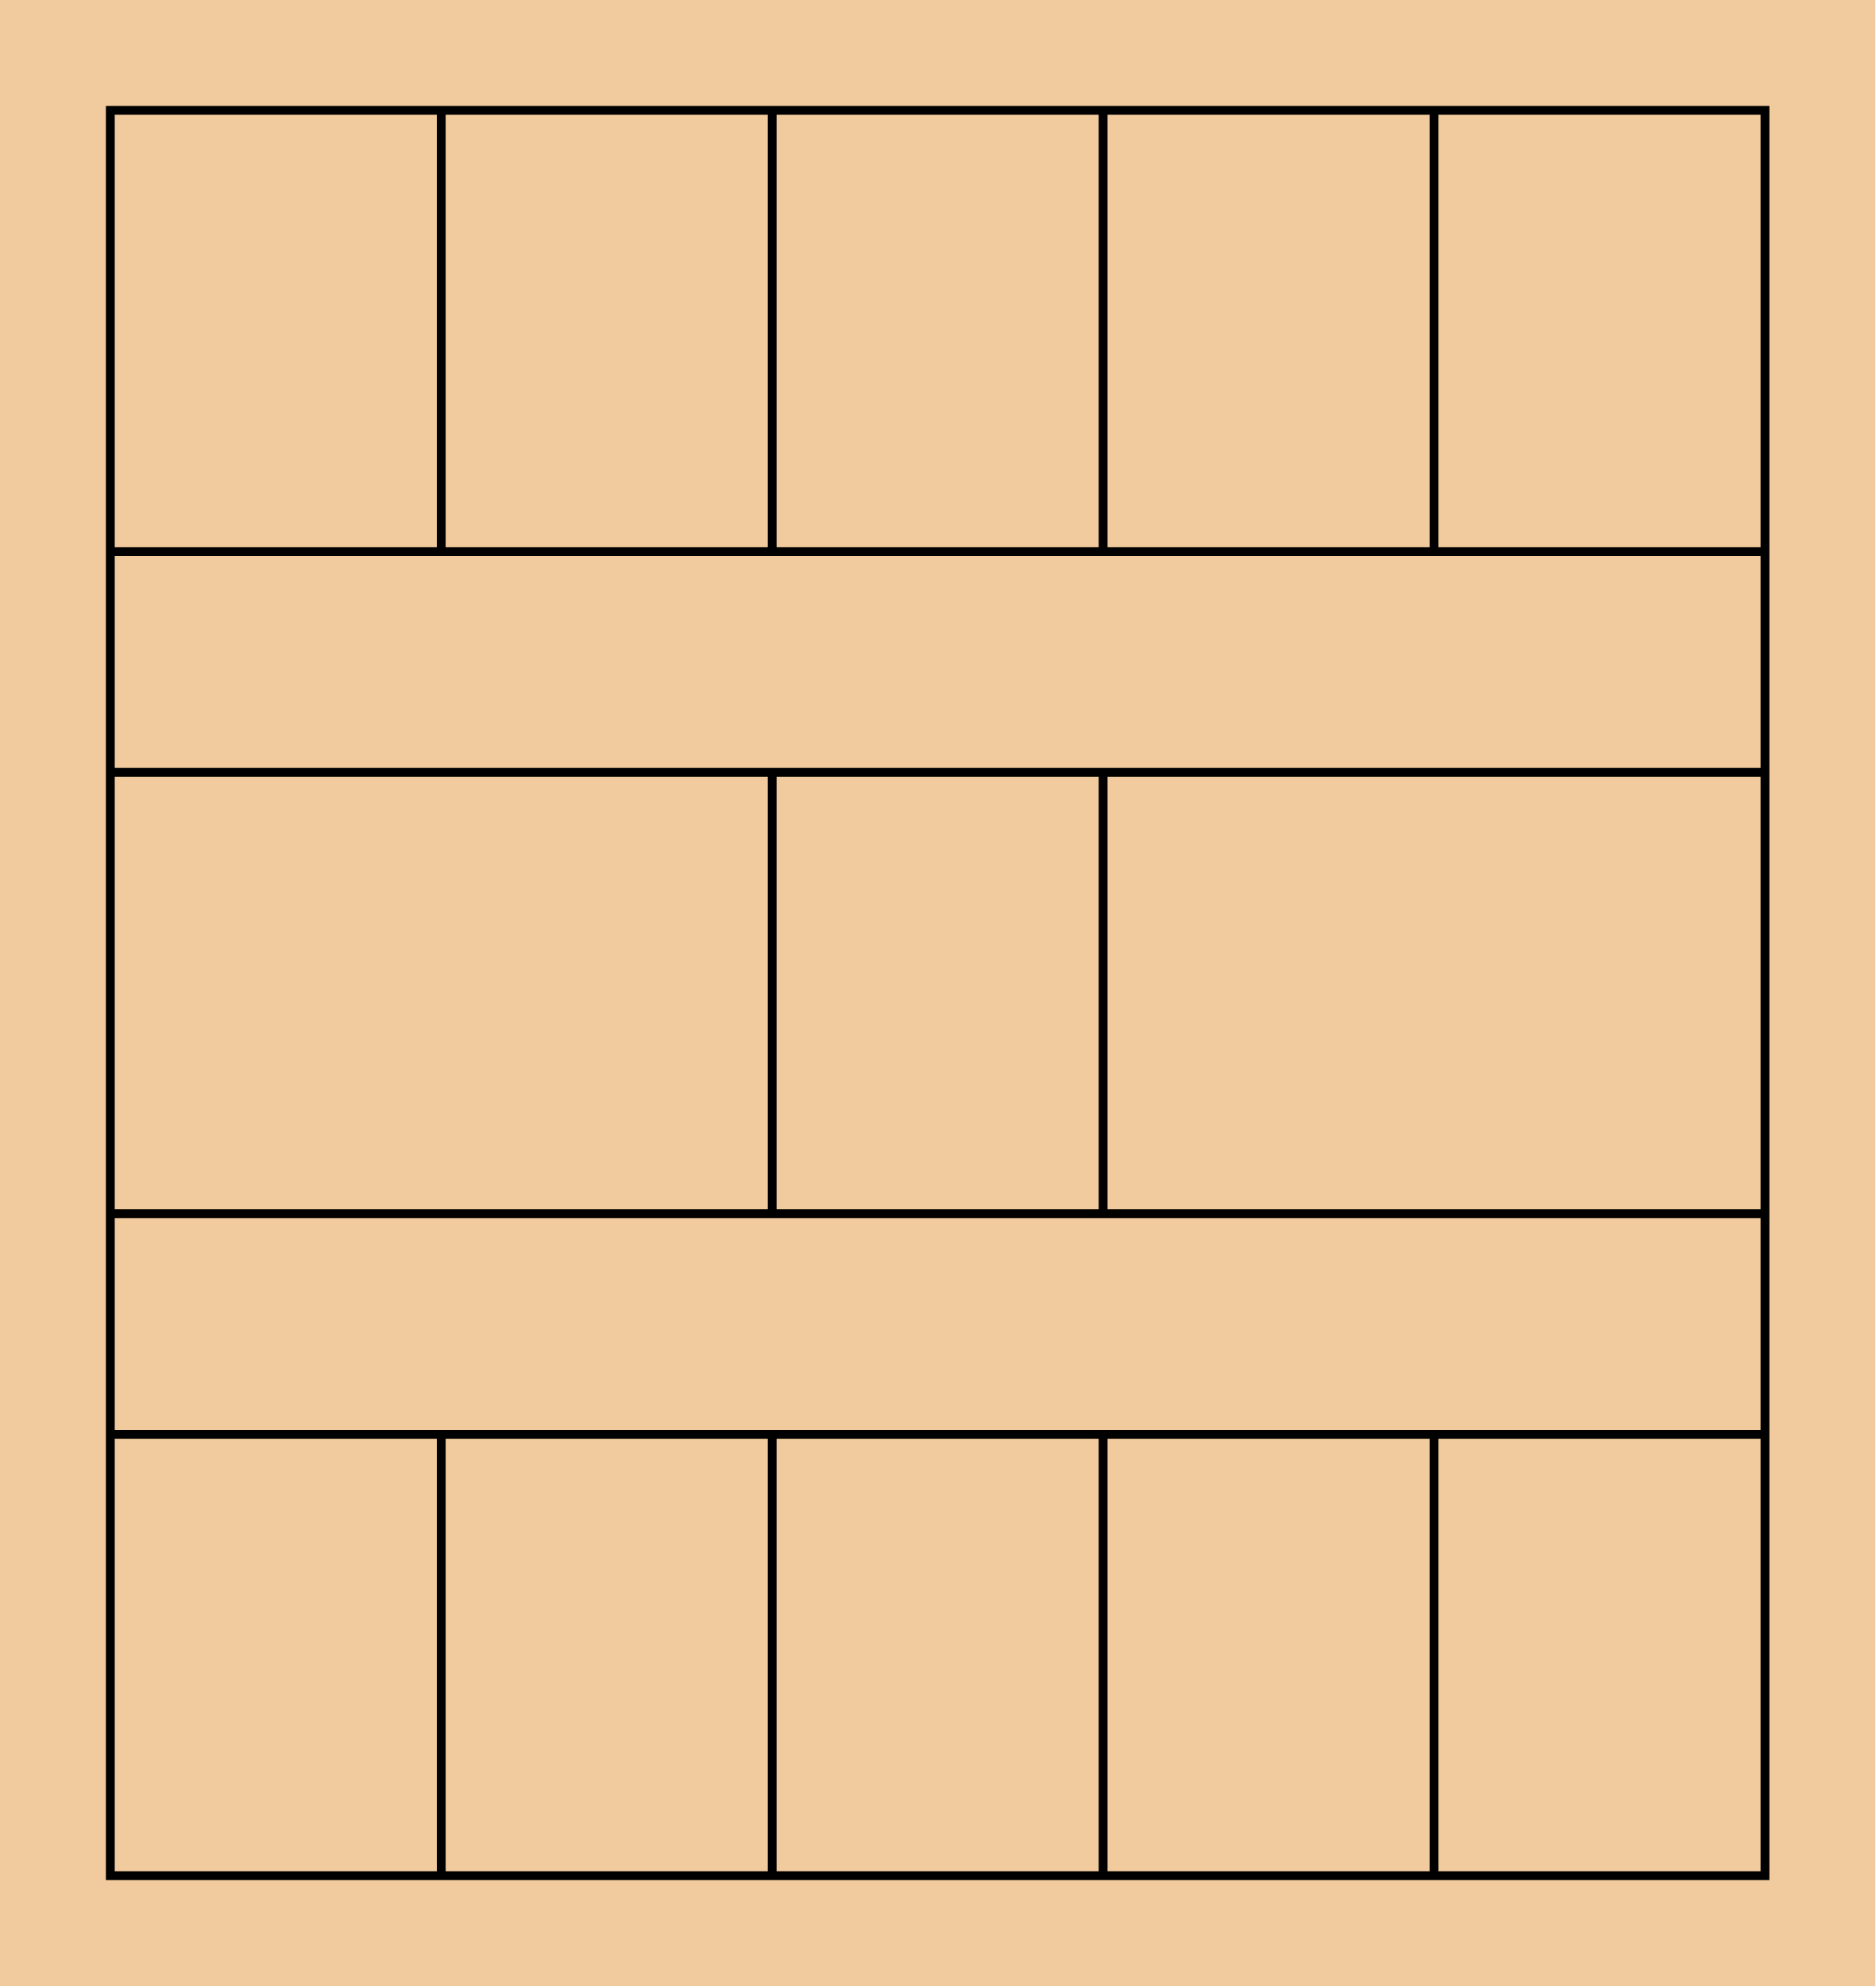
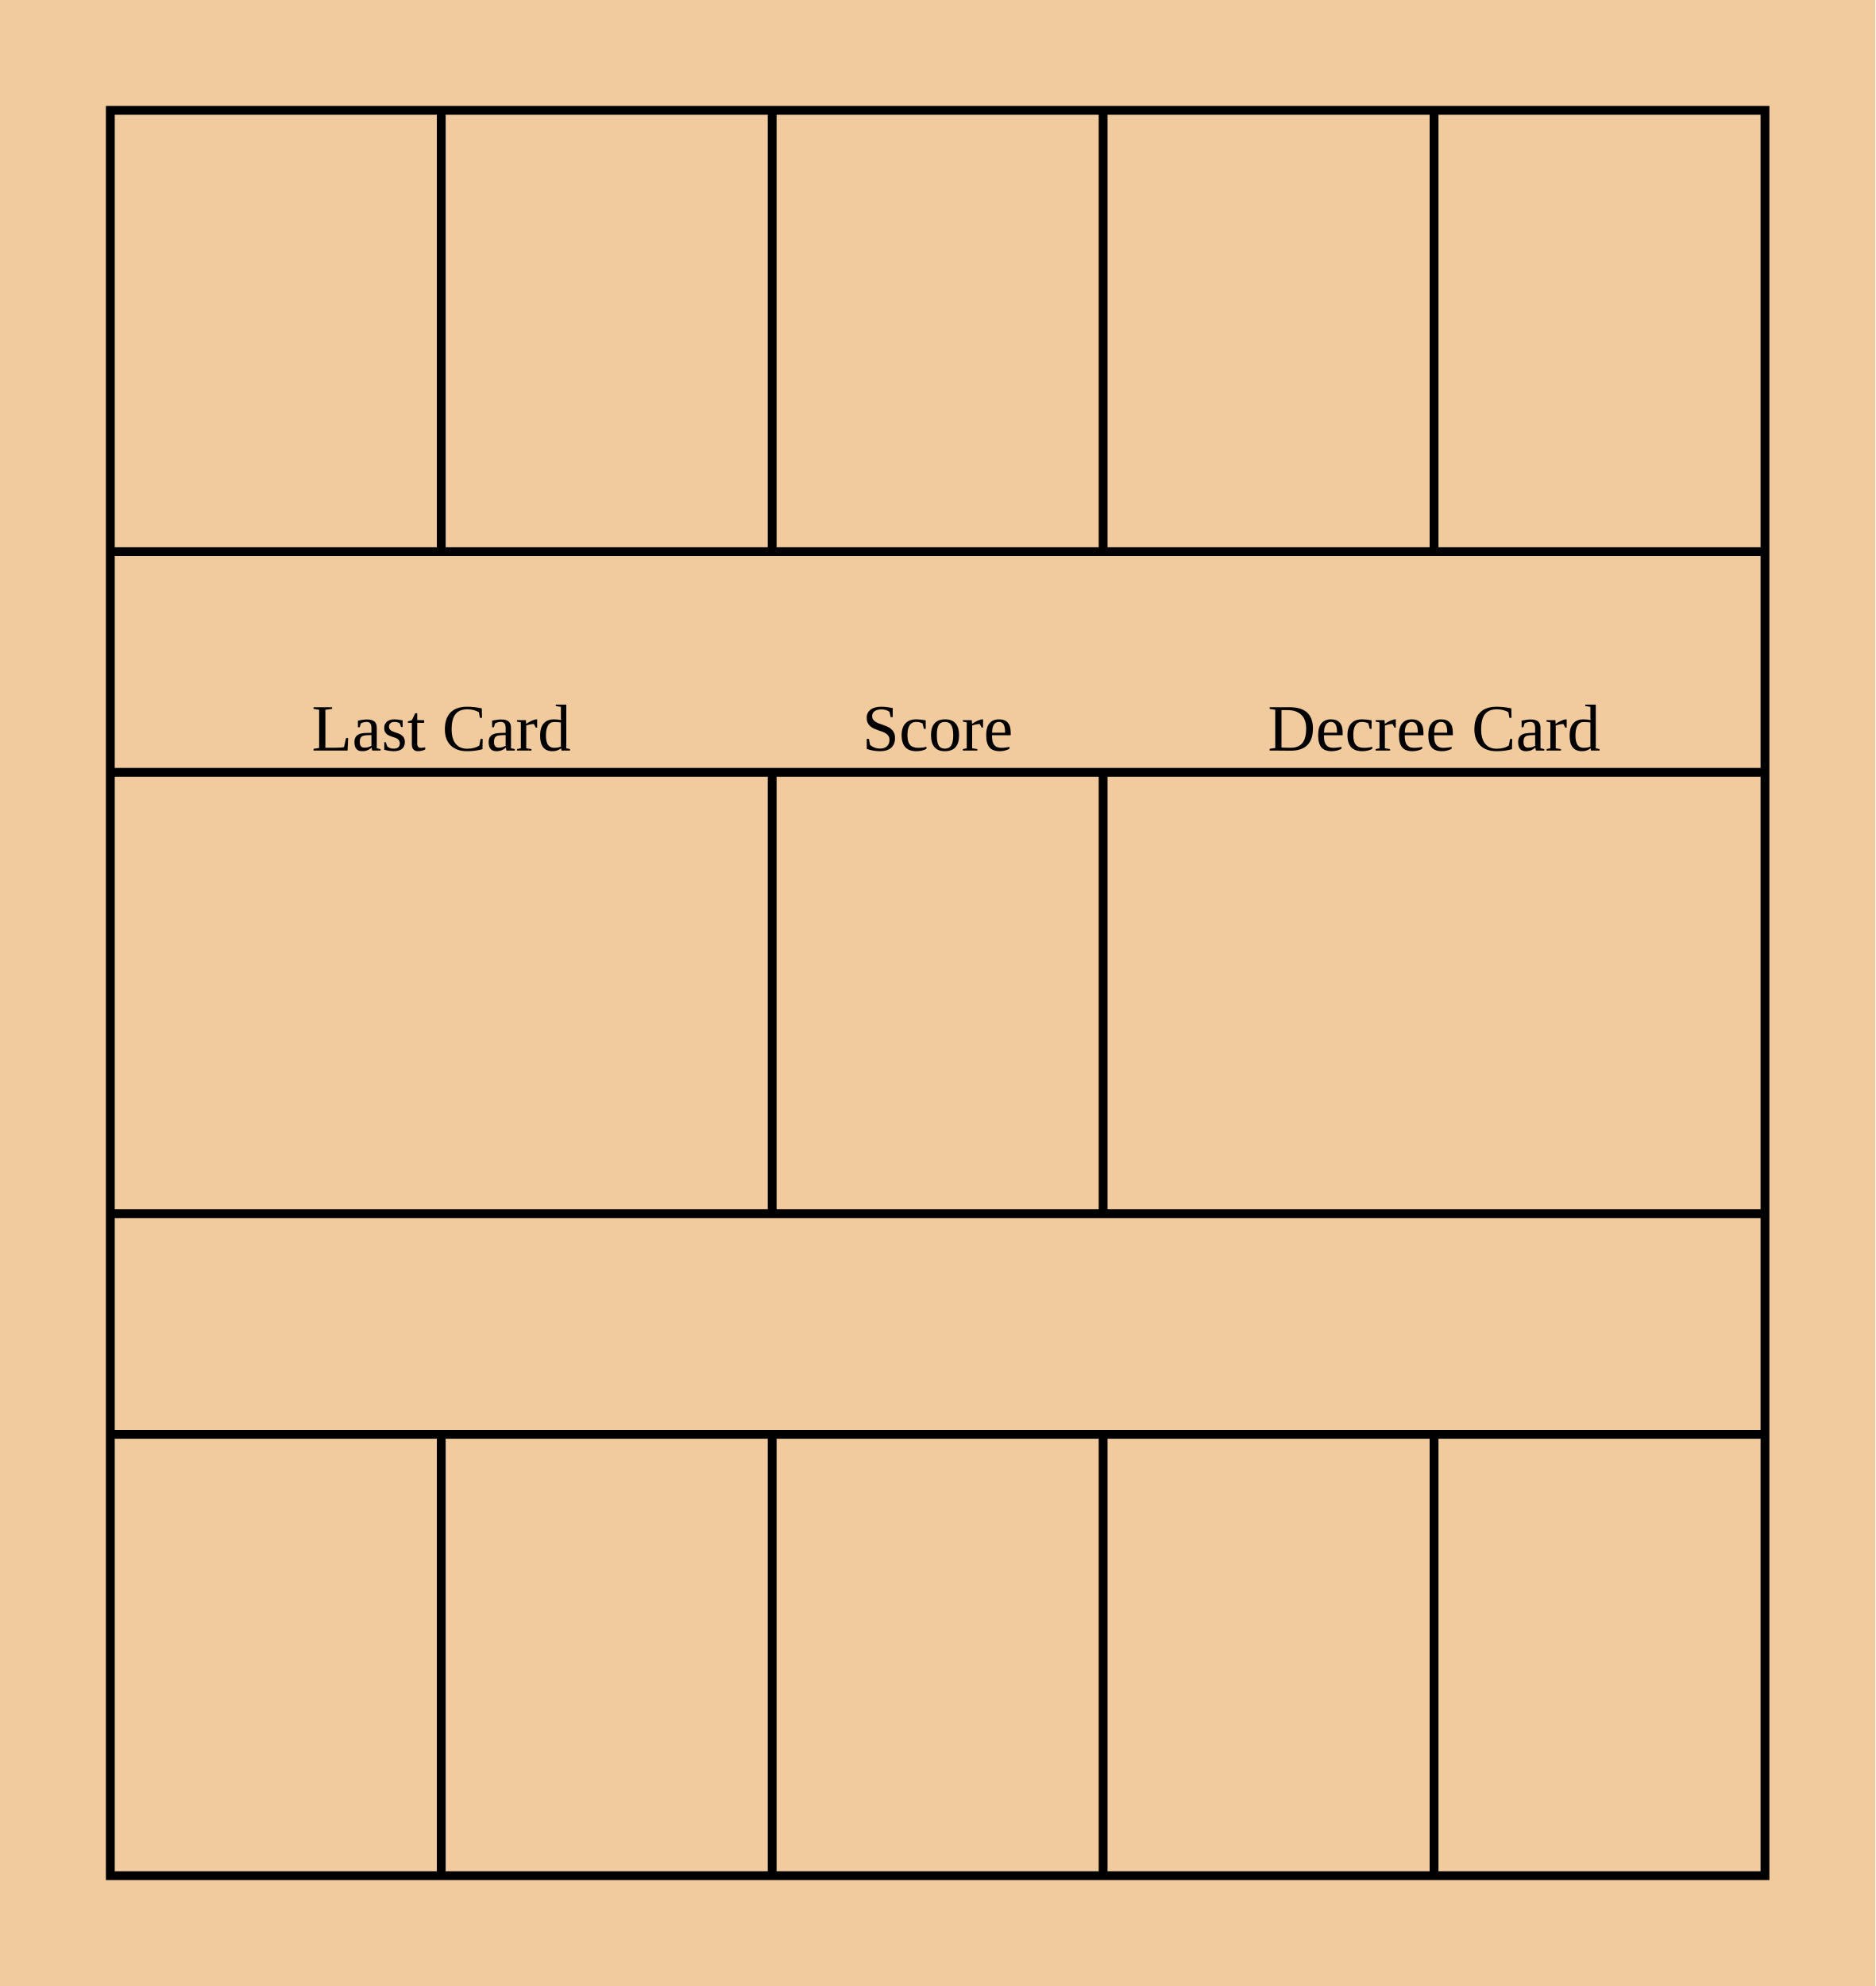
<svg xmlns="http://www.w3.org/2000/svg" viewBox="0 0 850 900">
  <rect x="0" y="0" width="850" height="900" fill="#f1cb9d" />
  <rect x="50" y="50" width="750" height="800" fill="#f1cb9d" stroke="black" stroke-width="4" />
  <line x1="50" y1="250" x2="800" y2="250" stroke="black" stroke-width="4" />
  <line x1="50" y1="650" x2="800" y2="650" stroke="black" stroke-width="4" />
  <line x1="50" y1="350" x2="800" y2="350" stroke="black" stroke-width="4" />
  <line x1="50" y1="550" x2="800" y2="550" stroke="black" stroke-width="4" />
  <line x1="200" y1="50" x2="200" y2="250" stroke="black" stroke-width="4" />
  <line x1="200" y1="650" x2="200" y2="850" stroke="black" stroke-width="4" />
  <line x1="350" y1="50" x2="350" y2="250" stroke="black" stroke-width="4" />
  <line x1="350" y1="350" x2="350" y2="550" stroke="black" stroke-width="4" />
  <line x1="350" y1="650" x2="350" y2="850" stroke="black" stroke-width="4" />
  <line x1="500" y1="50" x2="500" y2="250" stroke="black" stroke-width="4" />
  <line x1="500" y1="350" x2="500" y2="550" stroke="black" stroke-width="4" />
  <line x1="500" y1="650" x2="500" y2="850" stroke="black" stroke-width="4" />
  <line x1="650" y1="50" x2="650" y2="250" stroke="black" stroke-width="4" />
  <line x1="650" y1="650" x2="650" y2="850" stroke="black" stroke-width="4" />
+   <text x="200" y="330" font-size="30" text-anchor="middle" dominant-baseline="central" fill="#000000">Last Card</text>
+   <text x="650" y="330" font-size="30" text-anchor="middle" dominant-baseline="central" fill="#000000">Decree Card</text>
+   <text x="425" y="330" font-size="30" text-anchor="middle" dominant-baseline="central" fill="#000000">Score</text>
</svg>
